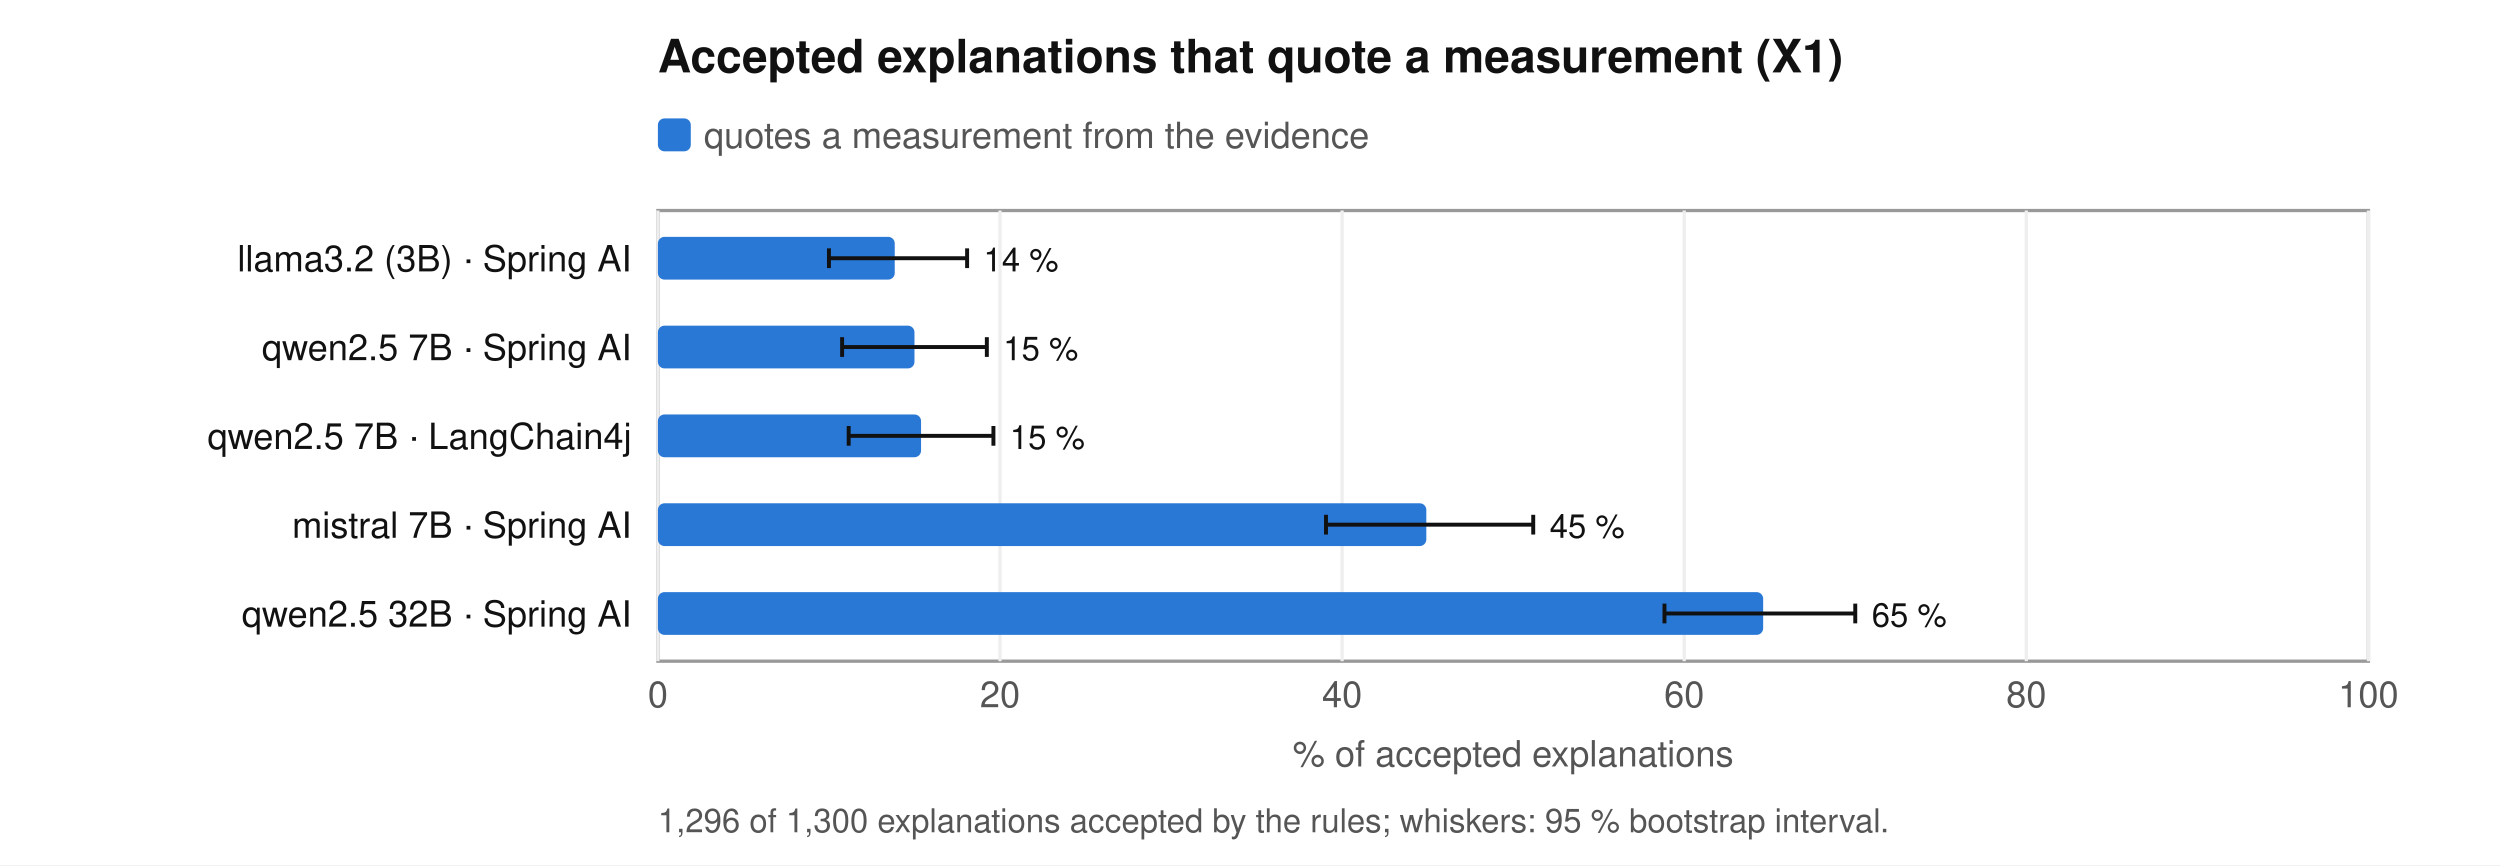
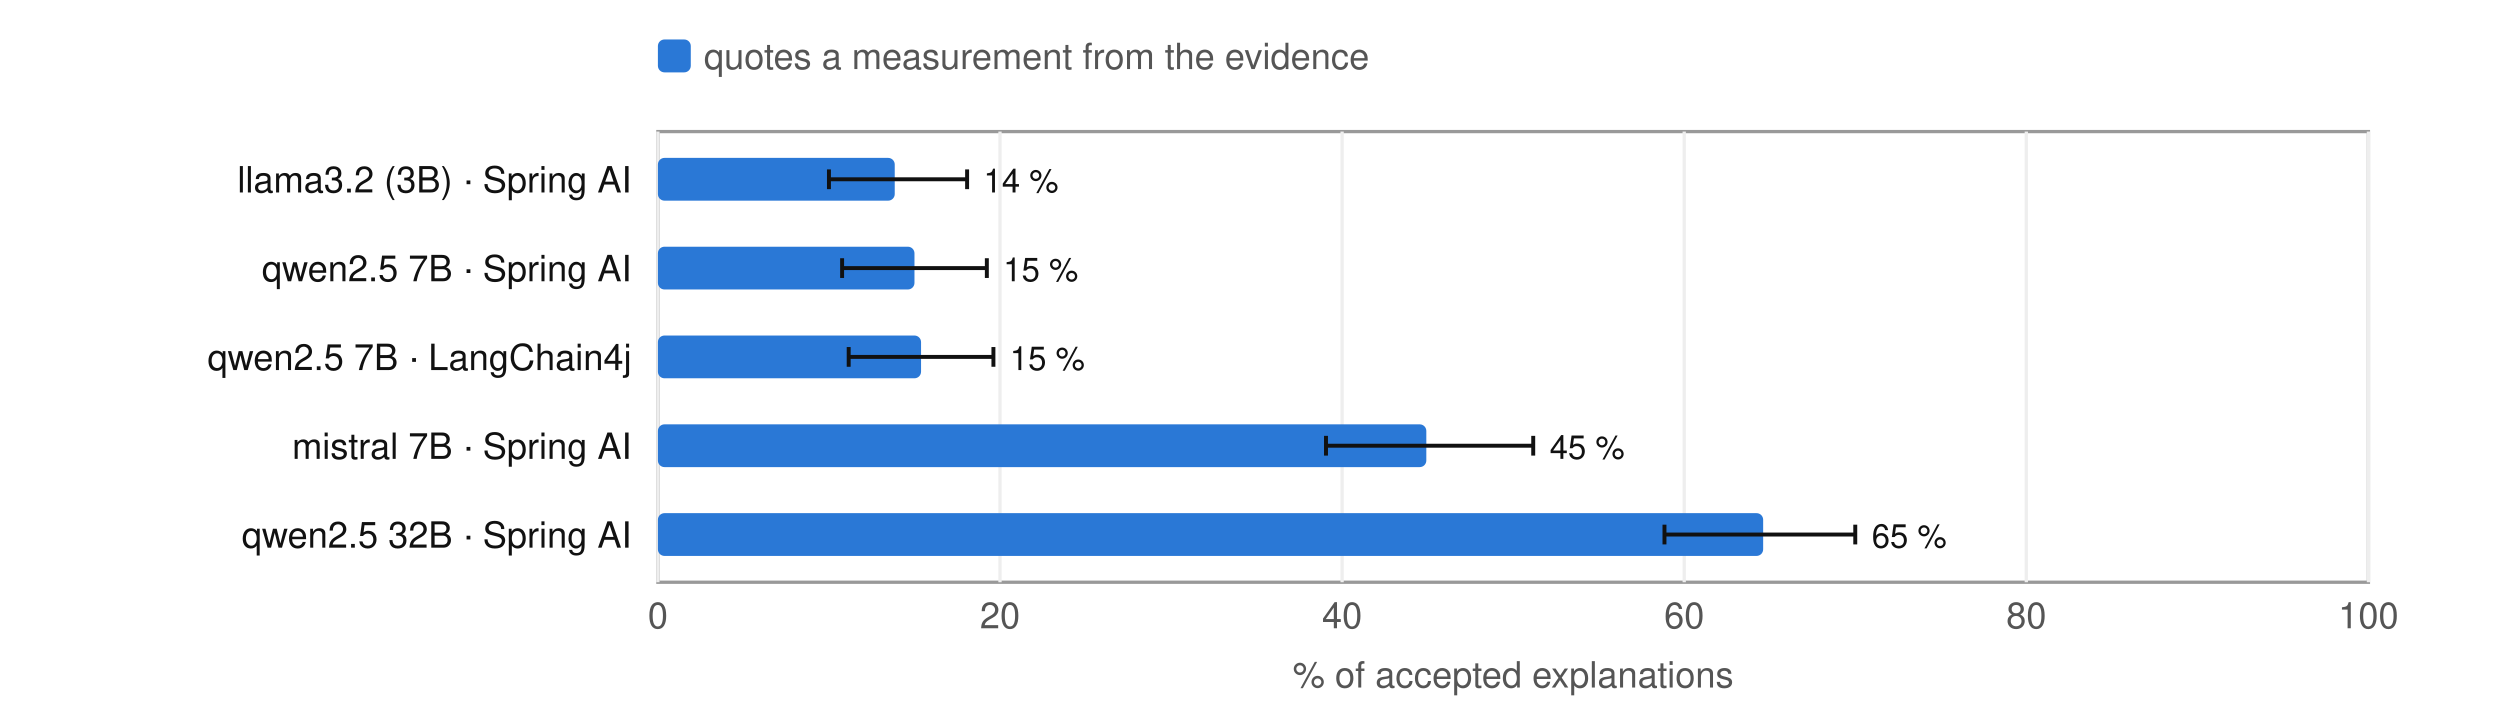
- <svg xmlns="http://www.w3.org/2000/svg" width="760" height="263" viewBox="0 0 760 263" font-family="Helvetica,Arial,sans-serif" font-size="11">
-   <rect width="760" height="263" fill="white" />
-   <text x="200.0" y="22.0" text-anchor="start" font-size="14" font-weight="bold" fill="#111111">Accepted explanations that quote a measurement (X1)</text>
-   <rect x="200" y="36" width="10" height="10" rx="2" fill="#2a78d6" />
-   <text x="214.0" y="45.0" text-anchor="start" font-size="11" font-weight="normal" fill="#555555">quotes a measurement from the evidence</text>
-   <rect x="200" y="64" width="520" height="137" fill="none" stroke="#999999" />
-   <line x1="200.0" x2="200.0" y1="64" y2="201" stroke="#eeeeee" />
-   <text x="200.0" y="215.0" text-anchor="middle" font-size="11" font-weight="normal" fill="#555555">0</text>
-   <line x1="304.0" x2="304.0" y1="64" y2="201" stroke="#eeeeee" />
-   <text x="304.0" y="215.0" text-anchor="middle" font-size="11" font-weight="normal" fill="#555555">20</text>
-   <line x1="408.0" x2="408.0" y1="64" y2="201" stroke="#eeeeee" />
-   <text x="408.0" y="215.0" text-anchor="middle" font-size="11" font-weight="normal" fill="#555555">40</text>
-   <line x1="512.0" x2="512.0" y1="64" y2="201" stroke="#eeeeee" />
-   <text x="512.0" y="215.0" text-anchor="middle" font-size="11" font-weight="normal" fill="#555555">60</text>
-   <line x1="616.0" x2="616.0" y1="64" y2="201" stroke="#eeeeee" />
-   <text x="616.0" y="215.0" text-anchor="middle" font-size="11" font-weight="normal" fill="#555555">80</text>
-   <line x1="720.0" x2="720.0" y1="64" y2="201" stroke="#eeeeee" />
-   <text x="720.0" y="215.0" text-anchor="middle" font-size="11" font-weight="normal" fill="#555555">100</text>
-   <text x="460.0" y="233.0" text-anchor="middle" font-size="11" font-weight="normal" fill="#555555">% of accepted explanations</text>
-   <text x="192.0" y="82.5" text-anchor="end" font-size="11" font-weight="normal" fill="#111111">llama3.2 (3B) · Spring AI</text>
-   <rect x="200.0" y="72.0" width="72.0" height="13" rx="2" fill="#2a78d6" />
-   <line x1="252.0" x2="294.0" y1="78.5" y2="78.5" stroke="#111111" stroke-width="1.2" />
-   <line x1="252.0" x2="252.0" y1="75.5" y2="81.5" stroke="#111111" stroke-width="1.2" />
-   <line x1="294.0" x2="294.0" y1="75.5" y2="81.5" stroke="#111111" stroke-width="1.2" />
-   <text x="299.0" y="82.5" text-anchor="start" font-size="10" font-weight="normal" fill="#111111">14 %</text>
-   <text x="192.0" y="109.5" text-anchor="end" font-size="11" font-weight="normal" fill="#111111">qwen2.5 7B · Spring AI</text>
-   <rect x="200.0" y="99.0" width="78.0" height="13" rx="2" fill="#2a78d6" />
-   <line x1="256.0" x2="300.0" y1="105.5" y2="105.5" stroke="#111111" stroke-width="1.2" />
-   <line x1="256.0" x2="256.0" y1="102.5" y2="108.5" stroke="#111111" stroke-width="1.2" />
-   <line x1="300.0" x2="300.0" y1="102.5" y2="108.5" stroke="#111111" stroke-width="1.2" />
-   <text x="305.0" y="109.5" text-anchor="start" font-size="10" font-weight="normal" fill="#111111">15 %</text>
-   <text x="192.0" y="136.5" text-anchor="end" font-size="11" font-weight="normal" fill="#111111">qwen2.5 7B · LangChain4j</text>
-   <rect x="200.0" y="126.0" width="80.0" height="13" rx="2" fill="#2a78d6" />
-   <line x1="258.0" x2="302.0" y1="132.5" y2="132.5" stroke="#111111" stroke-width="1.2" />
-   <line x1="258.0" x2="258.0" y1="129.5" y2="135.5" stroke="#111111" stroke-width="1.2" />
-   <line x1="302.0" x2="302.0" y1="129.5" y2="135.5" stroke="#111111" stroke-width="1.2" />
-   <text x="307.0" y="136.5" text-anchor="start" font-size="10" font-weight="normal" fill="#111111">15 %</text>
-   <text x="192.0" y="163.5" text-anchor="end" font-size="11" font-weight="normal" fill="#111111">mistral 7B · Spring AI</text>
-   <rect x="200.0" y="153.0" width="233.6" height="13" rx="2" fill="#2a78d6" />
-   <line x1="403.1" x2="466.1" y1="159.5" y2="159.5" stroke="#111111" stroke-width="1.2" />
-   <line x1="403.1" x2="403.1" y1="156.5" y2="162.5" stroke="#111111" stroke-width="1.2" />
-   <line x1="466.1" x2="466.1" y1="156.5" y2="162.5" stroke="#111111" stroke-width="1.2" />
-   <text x="471.1" y="163.5" text-anchor="start" font-size="10" font-weight="normal" fill="#111111">45 %</text>
-   <text x="192.0" y="190.5" text-anchor="end" font-size="11" font-weight="normal" fill="#111111">qwen2.5 32B · Spring AI</text>
-   <rect x="200.0" y="180.0" width="336.0" height="13" rx="2" fill="#2a78d6" />
-   <line x1="506.0" x2="564.0" y1="186.5" y2="186.5" stroke="#111111" stroke-width="1.2" />
-   <line x1="506.0" x2="506.0" y1="183.5" y2="189.5" stroke="#111111" stroke-width="1.2" />
-   <line x1="564.0" x2="564.0" y1="183.5" y2="189.5" stroke="#111111" stroke-width="1.2" />
-   <text x="569.0" y="190.5" text-anchor="start" font-size="10" font-weight="normal" fill="#111111">65 %</text>
-   <text x="200.0" y="253.0" text-anchor="start" font-size="10" font-weight="normal" fill="#555555">1,296 of 1,300 explanations accepted by the rules; whiskers: 95 % bootstrap interval.</text>
+ <svg xmlns="http://www.w3.org/2000/svg" width="760" height="221" viewBox="0 0 760 221" font-family="Helvetica,Arial,sans-serif" font-size="11">
+   <rect width="760" height="221" fill="white" />
+   <rect x="200" y="12" width="10" height="10" rx="2" fill="#2a78d6" />
+   <text x="214.0" y="21.0" text-anchor="start" font-size="11" font-weight="normal" fill="#555555">quotes a measurement from the evidence</text>
+   <rect x="200" y="40" width="520" height="137" fill="none" stroke="#999999" />
+   <line x1="200.0" x2="200.0" y1="40" y2="177" stroke="#eeeeee" />
+   <text x="200.0" y="191.0" text-anchor="middle" font-size="11" font-weight="normal" fill="#555555">0</text>
+   <line x1="304.0" x2="304.0" y1="40" y2="177" stroke="#eeeeee" />
+   <text x="304.0" y="191.0" text-anchor="middle" font-size="11" font-weight="normal" fill="#555555">20</text>
+   <line x1="408.0" x2="408.0" y1="40" y2="177" stroke="#eeeeee" />
+   <text x="408.0" y="191.0" text-anchor="middle" font-size="11" font-weight="normal" fill="#555555">40</text>
+   <line x1="512.0" x2="512.0" y1="40" y2="177" stroke="#eeeeee" />
+   <text x="512.0" y="191.0" text-anchor="middle" font-size="11" font-weight="normal" fill="#555555">60</text>
+   <line x1="616.0" x2="616.0" y1="40" y2="177" stroke="#eeeeee" />
+   <text x="616.0" y="191.0" text-anchor="middle" font-size="11" font-weight="normal" fill="#555555">80</text>
+   <line x1="720.0" x2="720.0" y1="40" y2="177" stroke="#eeeeee" />
+   <text x="720.0" y="191.0" text-anchor="middle" font-size="11" font-weight="normal" fill="#555555">100</text>
+   <text x="460.0" y="209.0" text-anchor="middle" font-size="11" font-weight="normal" fill="#555555">% of accepted explanations</text>
+   <text x="192.0" y="58.5" text-anchor="end" font-size="11" font-weight="normal" fill="#111111">llama3.2 (3B) · Spring AI</text>
+   <rect x="200.0" y="48.0" width="72.0" height="13" rx="2" fill="#2a78d6" />
+   <line x1="252.0" x2="294.0" y1="54.5" y2="54.5" stroke="#111111" stroke-width="1.2" />
+   <line x1="252.0" x2="252.0" y1="51.5" y2="57.5" stroke="#111111" stroke-width="1.2" />
+   <line x1="294.0" x2="294.0" y1="51.5" y2="57.5" stroke="#111111" stroke-width="1.2" />
+   <text x="299.0" y="58.5" text-anchor="start" font-size="10" font-weight="normal" fill="#111111">14 %</text>
+   <text x="192.0" y="85.5" text-anchor="end" font-size="11" font-weight="normal" fill="#111111">qwen2.5 7B · Spring AI</text>
+   <rect x="200.0" y="75.0" width="78.0" height="13" rx="2" fill="#2a78d6" />
+   <line x1="256.0" x2="300.0" y1="81.5" y2="81.5" stroke="#111111" stroke-width="1.2" />
+   <line x1="256.0" x2="256.0" y1="78.5" y2="84.5" stroke="#111111" stroke-width="1.2" />
+   <line x1="300.0" x2="300.0" y1="78.5" y2="84.5" stroke="#111111" stroke-width="1.2" />
+   <text x="305.0" y="85.5" text-anchor="start" font-size="10" font-weight="normal" fill="#111111">15 %</text>
+   <text x="192.0" y="112.5" text-anchor="end" font-size="11" font-weight="normal" fill="#111111">qwen2.5 7B · LangChain4j</text>
+   <rect x="200.0" y="102.0" width="80.0" height="13" rx="2" fill="#2a78d6" />
+   <line x1="258.0" x2="302.0" y1="108.5" y2="108.5" stroke="#111111" stroke-width="1.2" />
+   <line x1="258.0" x2="258.0" y1="105.5" y2="111.5" stroke="#111111" stroke-width="1.2" />
+   <line x1="302.0" x2="302.0" y1="105.5" y2="111.5" stroke="#111111" stroke-width="1.2" />
+   <text x="307.0" y="112.5" text-anchor="start" font-size="10" font-weight="normal" fill="#111111">15 %</text>
+   <text x="192.0" y="139.5" text-anchor="end" font-size="11" font-weight="normal" fill="#111111">mistral 7B · Spring AI</text>
+   <rect x="200.0" y="129.0" width="233.6" height="13" rx="2" fill="#2a78d6" />
+   <line x1="403.1" x2="466.1" y1="135.5" y2="135.5" stroke="#111111" stroke-width="1.2" />
+   <line x1="403.1" x2="403.1" y1="132.5" y2="138.5" stroke="#111111" stroke-width="1.2" />
+   <line x1="466.1" x2="466.1" y1="132.5" y2="138.5" stroke="#111111" stroke-width="1.2" />
+   <text x="471.1" y="139.5" text-anchor="start" font-size="10" font-weight="normal" fill="#111111">45 %</text>
+   <text x="192.0" y="166.5" text-anchor="end" font-size="11" font-weight="normal" fill="#111111">qwen2.5 32B · Spring AI</text>
+   <rect x="200.0" y="156.0" width="336.0" height="13" rx="2" fill="#2a78d6" />
+   <line x1="506.0" x2="564.0" y1="162.5" y2="162.5" stroke="#111111" stroke-width="1.2" />
+   <line x1="506.0" x2="506.0" y1="159.5" y2="165.5" stroke="#111111" stroke-width="1.2" />
+   <line x1="564.0" x2="564.0" y1="159.5" y2="165.5" stroke="#111111" stroke-width="1.2" />
+   <text x="569.0" y="166.5" text-anchor="start" font-size="10" font-weight="normal" fill="#111111">65 %</text>
</svg>
